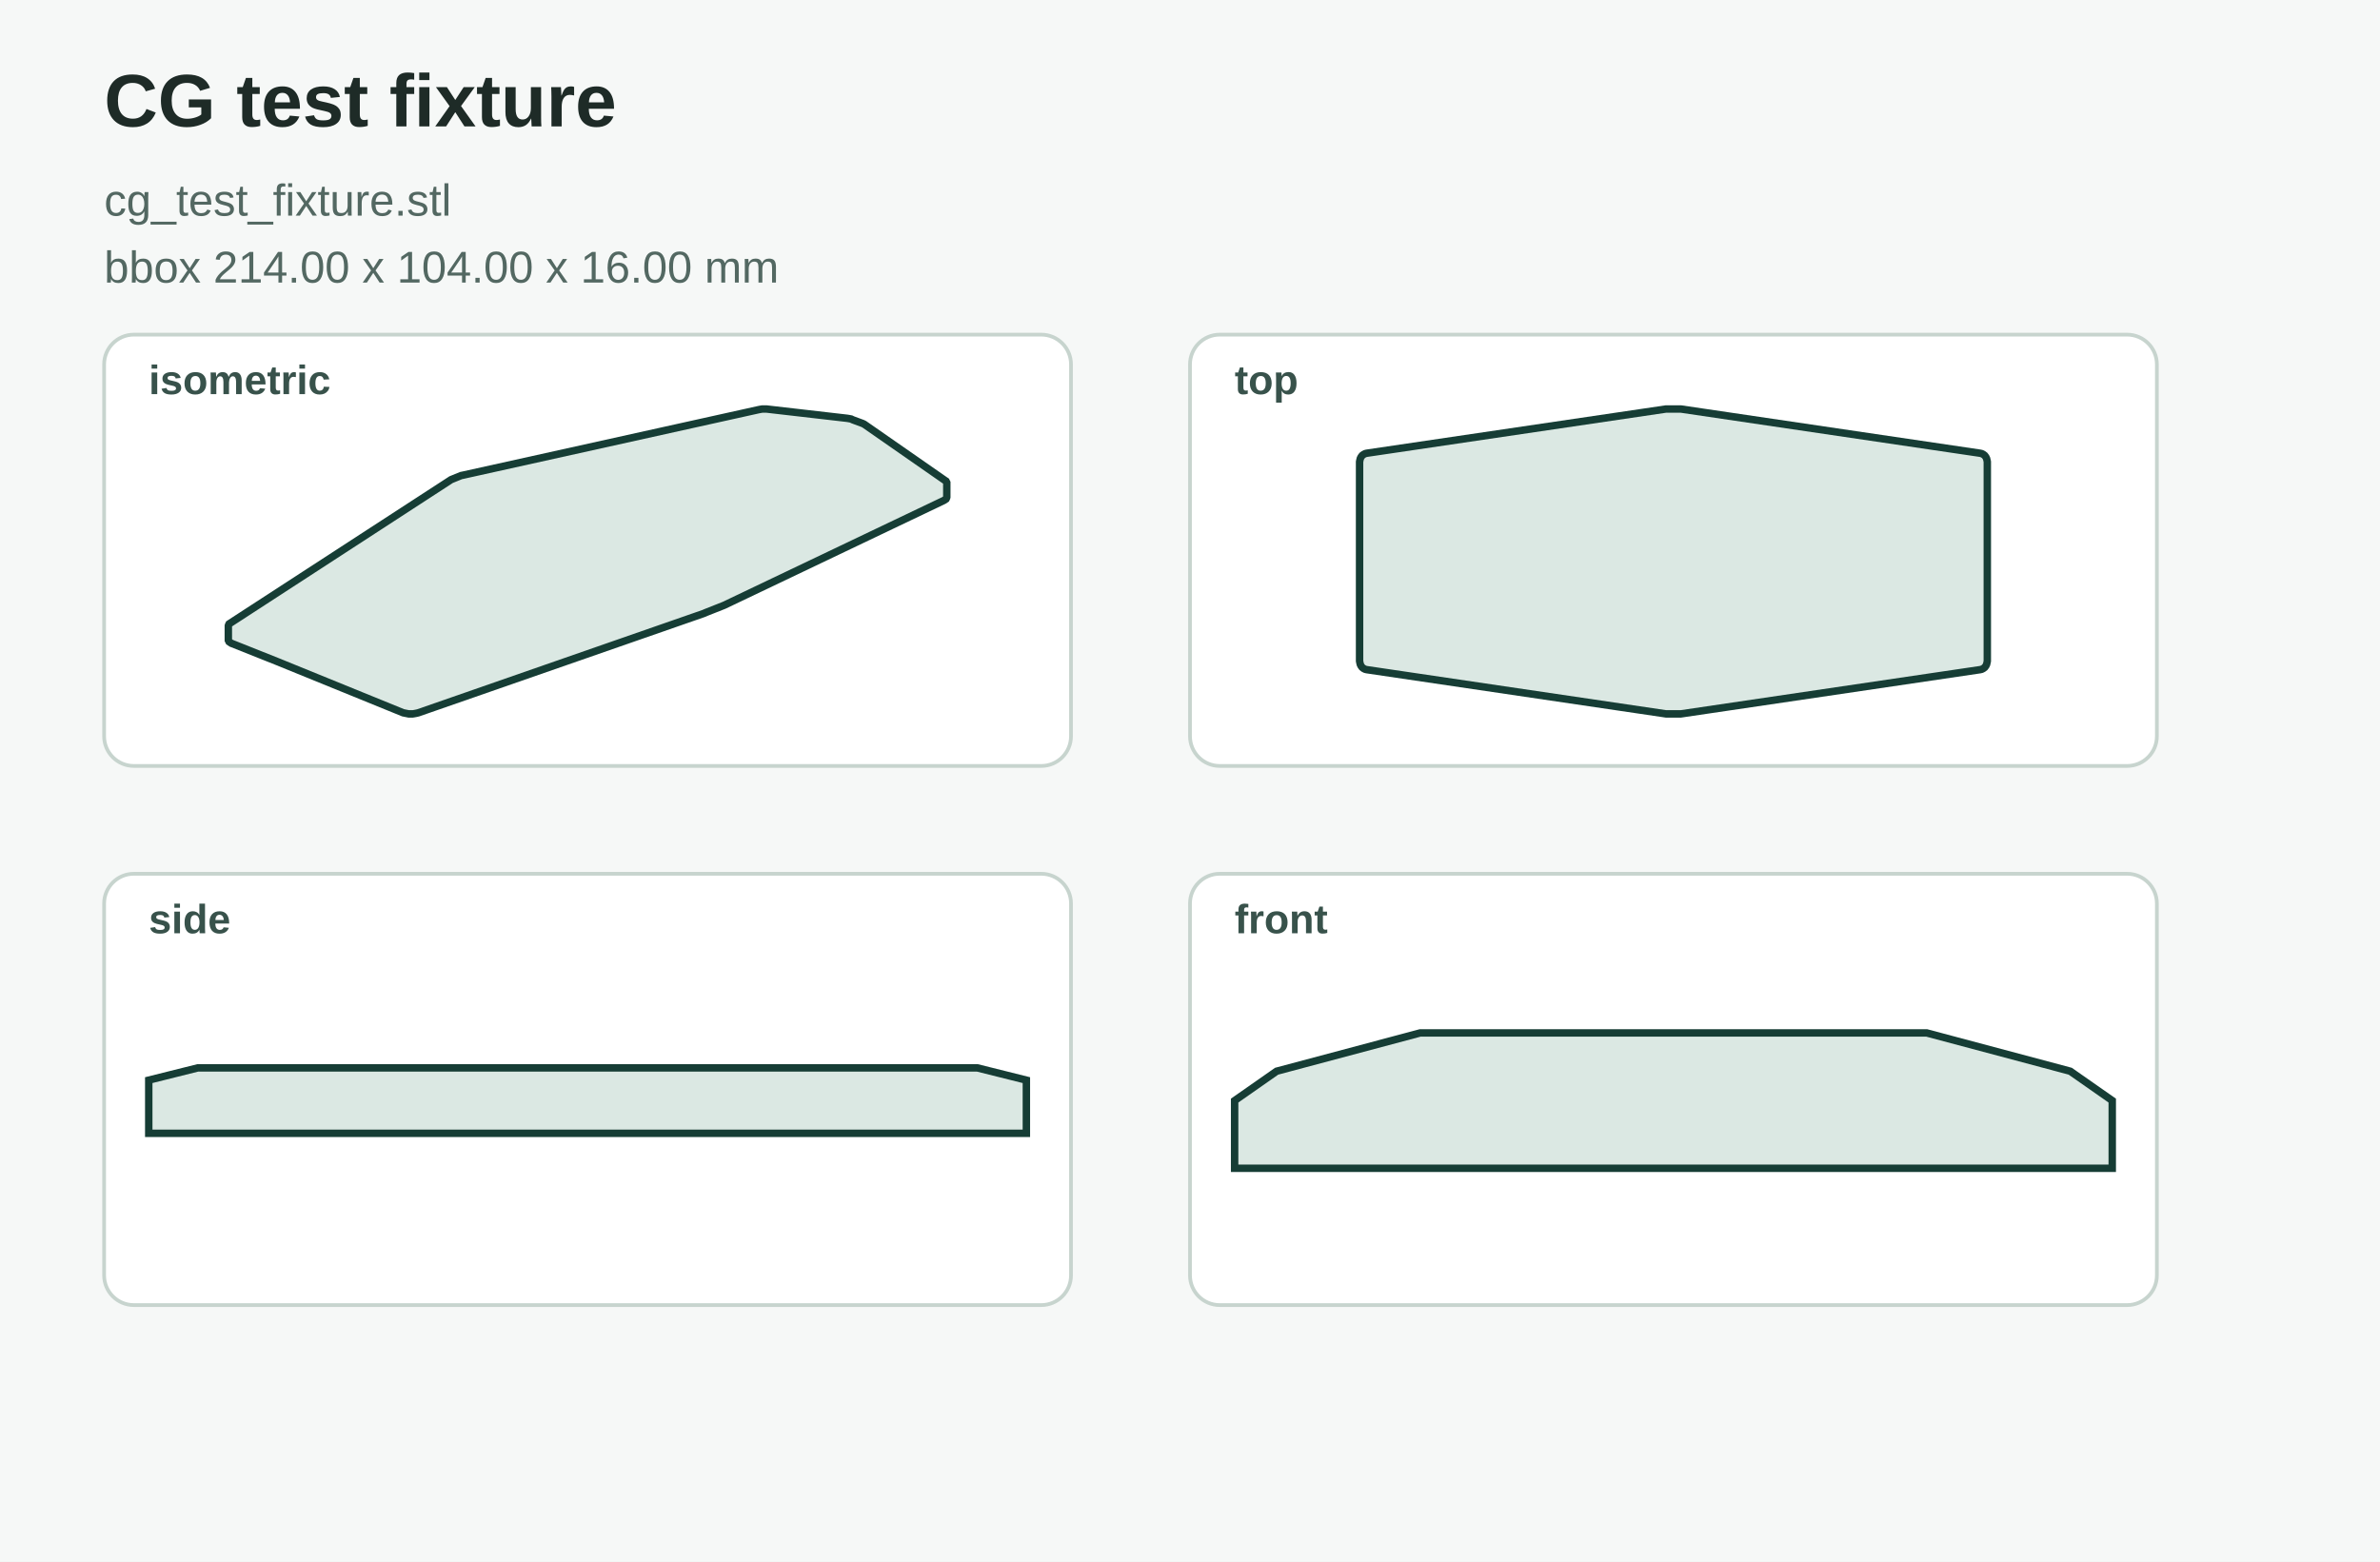
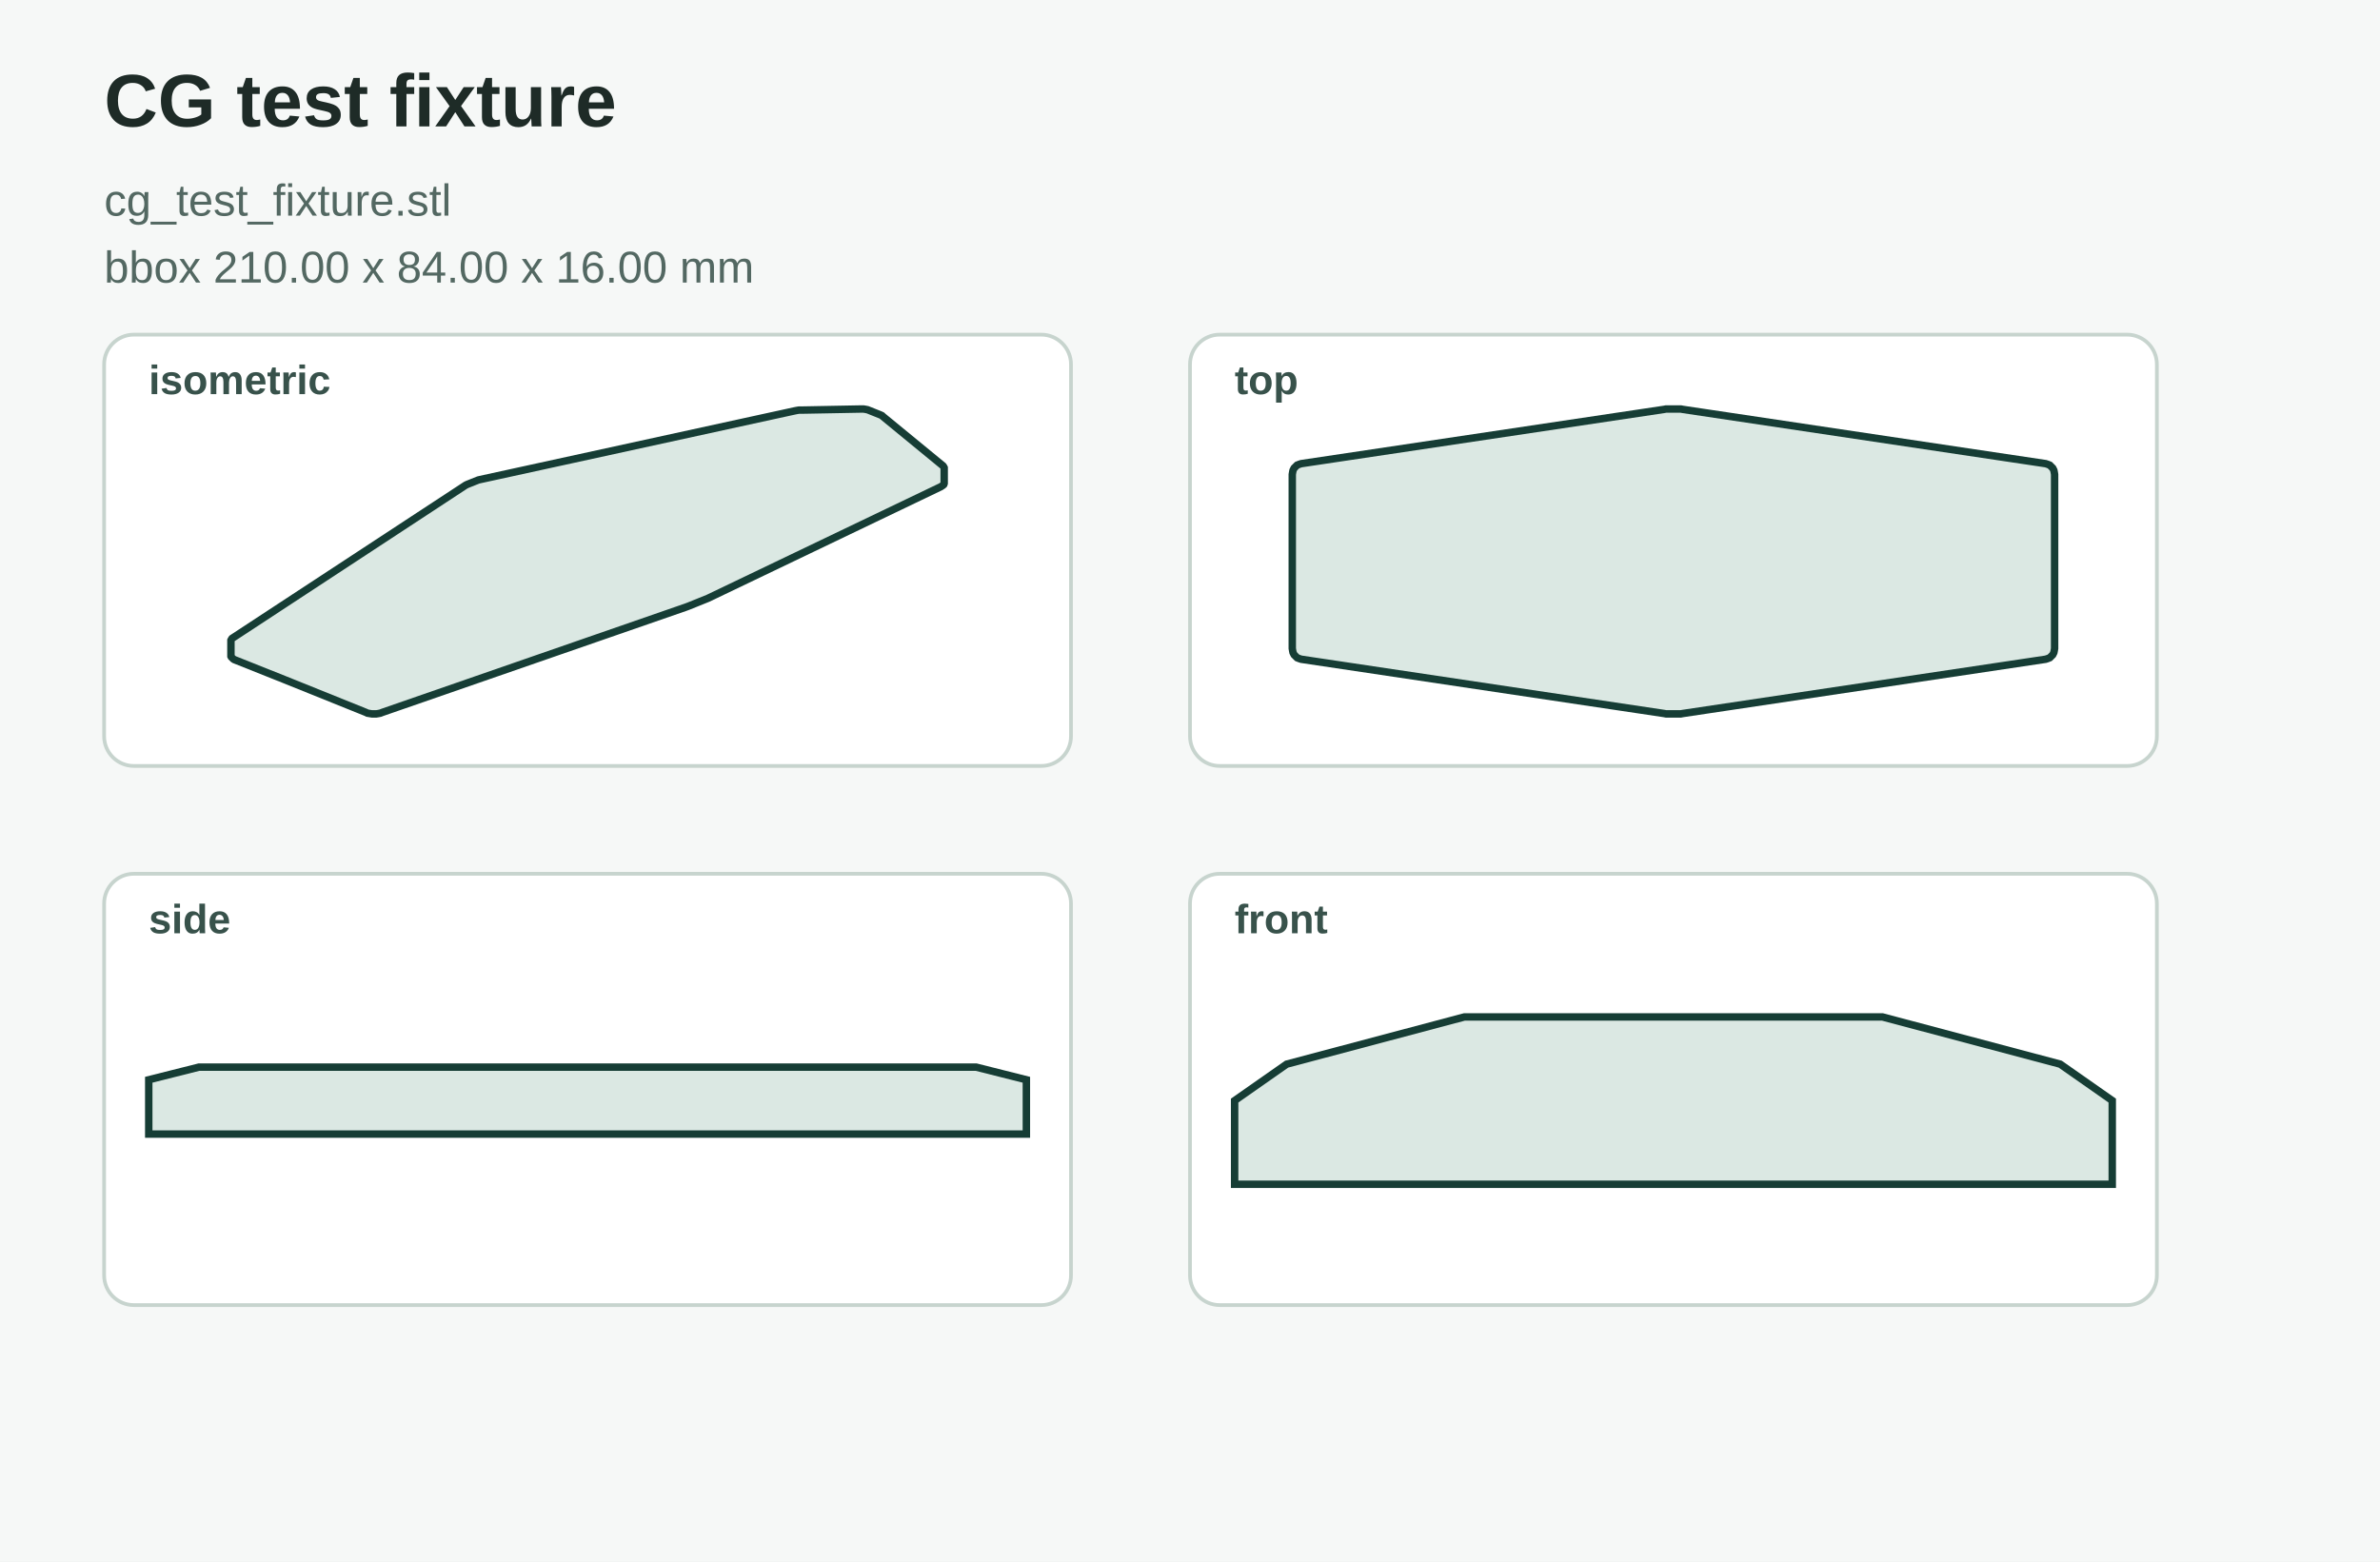
<svg xmlns="http://www.w3.org/2000/svg" width="640" height="420" viewBox="0 0 640 420" role="img">
  <rect width="640" height="420" fill="#f6f8f7" />
  <text x="28" y="34" font-family="Arial, sans-serif" font-size="20" font-weight="700" fill="#1e2b27">CG test fixture</text>
  <text x="28" y="58" font-family="Arial, sans-serif" font-size="12" fill="#536862">cg_test_fixture.stl</text>
-   <text x="28" y="76" font-family="Arial, sans-serif" font-size="12" fill="#536862">bbox 214.00 x 104.00 x 16.00 mm</text>
+   <text x="28" y="76" font-family="Arial, sans-serif" font-size="12" fill="#536862">bbox 210.00 x 84.00 x 16.00 mm</text>
  <g aria-label="isometric projection">
    <rect x="28.0" y="90.0" width="260.0" height="116.0" rx="8" fill="#ffffff" stroke="#c7d4ce" />
    <text x="40.0" y="106.0" font-family="Arial, sans-serif" font-size="11" font-weight="700" fill="#38524b">isometric</text>
-     <polygon points="61.4,172.2 61.5,172.4 61.6,172.6 61.9,172.8 62.2,173.0 74.5,177.9 108.4,191.7 108.9,191.8 109.4,191.9 109.9,192.0 110.5,192.0 111.0,192.0 111.6,191.9 112.1,191.8 112.5,191.7 189.2,165.0 189.9,164.7 194.7,162.8 253.8,134.6 254.1,134.4 254.4,134.2 254.5,134.0 254.6,133.7 254.6,129.8 254.5,129.6 254.4,129.4 254.1,129.2 232.4,114.1 232.0,113.9 229.3,112.9 228.9,112.7 228.4,112.6 227.8,112.5 206.1,110.0 205.5,110.0 205.0,110.0 204.4,110.1 203.9,110.2 124.5,127.8 124.0,127.9 121.3,129.0 121.0,129.2 61.9,167.6 61.6,167.8 61.5,168.0 61.4,168.3" fill="#dbe8e3" stroke="#163d35" stroke-width="2" />
+     <polygon points="62.1,176.5 62.2,176.7 62.4,176.9 62.7,177.2 63.0,177.4 76.3,182.7 98.4,191.6 98.8,191.8 99.4,191.9 100.0,192.0 100.6,192.0 101.2,192.0 101.8,191.9 102.3,191.8 102.8,191.6 184.4,163.3 185.2,163.0 190.4,160.9 253.0,130.9 253.3,130.7 253.6,130.5 253.8,130.3 253.9,130.0 253.9,125.8 253.8,125.6 253.6,125.3 237.4,112.0 237.2,111.8 236.8,111.6 233.8,110.4 233.3,110.2 232.8,110.1 232.2,110.0 231.6,110.0 215.4,110.3 214.8,110.3 214.2,110.4 213.7,110.5 129.0,129.0 128.6,129.1 125.6,130.3 125.2,130.5 62.7,171.5 62.4,171.7 62.2,172.0 62.1,172.2" fill="#dbe8e3" stroke="#163d35" stroke-width="2" />
  </g>
  <g aria-label="top projection">
    <rect x="320.0" y="90.0" width="260.0" height="116.0" rx="8" fill="#ffffff" stroke="#c7d4ce" />
    <text x="332.0" y="106.0" font-family="Arial, sans-serif" font-size="11" font-weight="700" fill="#38524b">top</text>
-     <polygon points="365.6,177.8 365.7,178.3 365.8,178.7 366.0,179.1 366.3,179.5 366.7,179.8 367.1,180.0 367.5,180.1 448.0,192.0 448.4,192.0 451.6,192.0 452.0,192.0 532.5,180.1 532.9,180.0 533.3,179.8 533.7,179.5 534.0,179.1 534.2,178.7 534.3,178.3 534.4,177.8 534.4,124.2 534.3,123.7 534.2,123.3 534.0,122.9 533.7,122.5 533.3,122.2 532.9,122.0 532.5,121.9 452.0,110.0 451.6,110.0 448.4,110.0 448.0,110.0 367.5,121.9 367.1,122.0 366.7,122.2 366.3,122.5 366.0,122.9 365.8,123.3 365.7,123.7 365.6,124.2" fill="#dbe8e3" stroke="#163d35" stroke-width="2" />
+     <polygon points="347.5,174.4 347.6,175.0 347.7,175.5 348.0,176.1 348.4,176.5 348.8,176.9 349.3,177.1 349.9,177.3 447.5,191.9 448.0,192.0 452.0,192.0 452.5,191.9 550.1,177.3 550.7,177.1 551.2,176.9 551.6,176.5 552.0,176.1 552.3,175.5 552.4,175.0 552.5,174.4 552.5,127.6 552.4,127.0 552.3,126.5 552.0,125.9 551.6,125.5 551.2,125.1 550.7,124.9 550.1,124.7 452.5,110.1 452.0,110.0 448.0,110.0 447.5,110.1 349.9,124.7 349.3,124.9 348.8,125.1 348.4,125.5 348.0,125.9 347.7,126.5 347.6,127.0 347.5,127.6" fill="#dbe8e3" stroke="#163d35" stroke-width="2" />
  </g>
  <g aria-label="side projection">
    <rect x="28.0" y="235.0" width="260.0" height="116.0" rx="8" fill="#ffffff" stroke="#c7d4ce" />
    <text x="40.0" y="251.0" font-family="Arial, sans-serif" font-size="11" font-weight="700" fill="#38524b">side</text>
-     <polygon points="40.0,304.8 276.0,304.8 276.0,290.5 262.8,287.2 53.2,287.2 40.0,290.5" fill="#dbe8e3" stroke="#163d35" stroke-width="2" />
+     <polygon points="40.0,305.0 276.0,305.0 276.0,290.4 262.5,287.0 53.5,287.0 40.0,290.4" fill="#dbe8e3" stroke="#163d35" stroke-width="2" />
  </g>
  <g aria-label="front projection">
    <rect x="320.0" y="235.0" width="260.0" height="116.0" rx="8" fill="#ffffff" stroke="#c7d4ce" />
    <text x="332.0" y="251.0" font-family="Arial, sans-serif" font-size="11" font-weight="700" fill="#38524b">front</text>
-     <polygon points="332.0,314.2 568.0,314.2 568.0,296.0 556.7,288.1 518.1,277.8 381.9,277.8 343.3,288.1 332.0,296.0" fill="#dbe8e3" stroke="#163d35" stroke-width="2" />
+     <polygon points="332.0,318.5 568.0,318.5 568.0,296.0 554.0,286.2 506.2,273.5 393.8,273.5 346.0,286.2 332.0,296.0" fill="#dbe8e3" stroke="#163d35" stroke-width="2" />
  </g>
</svg>
